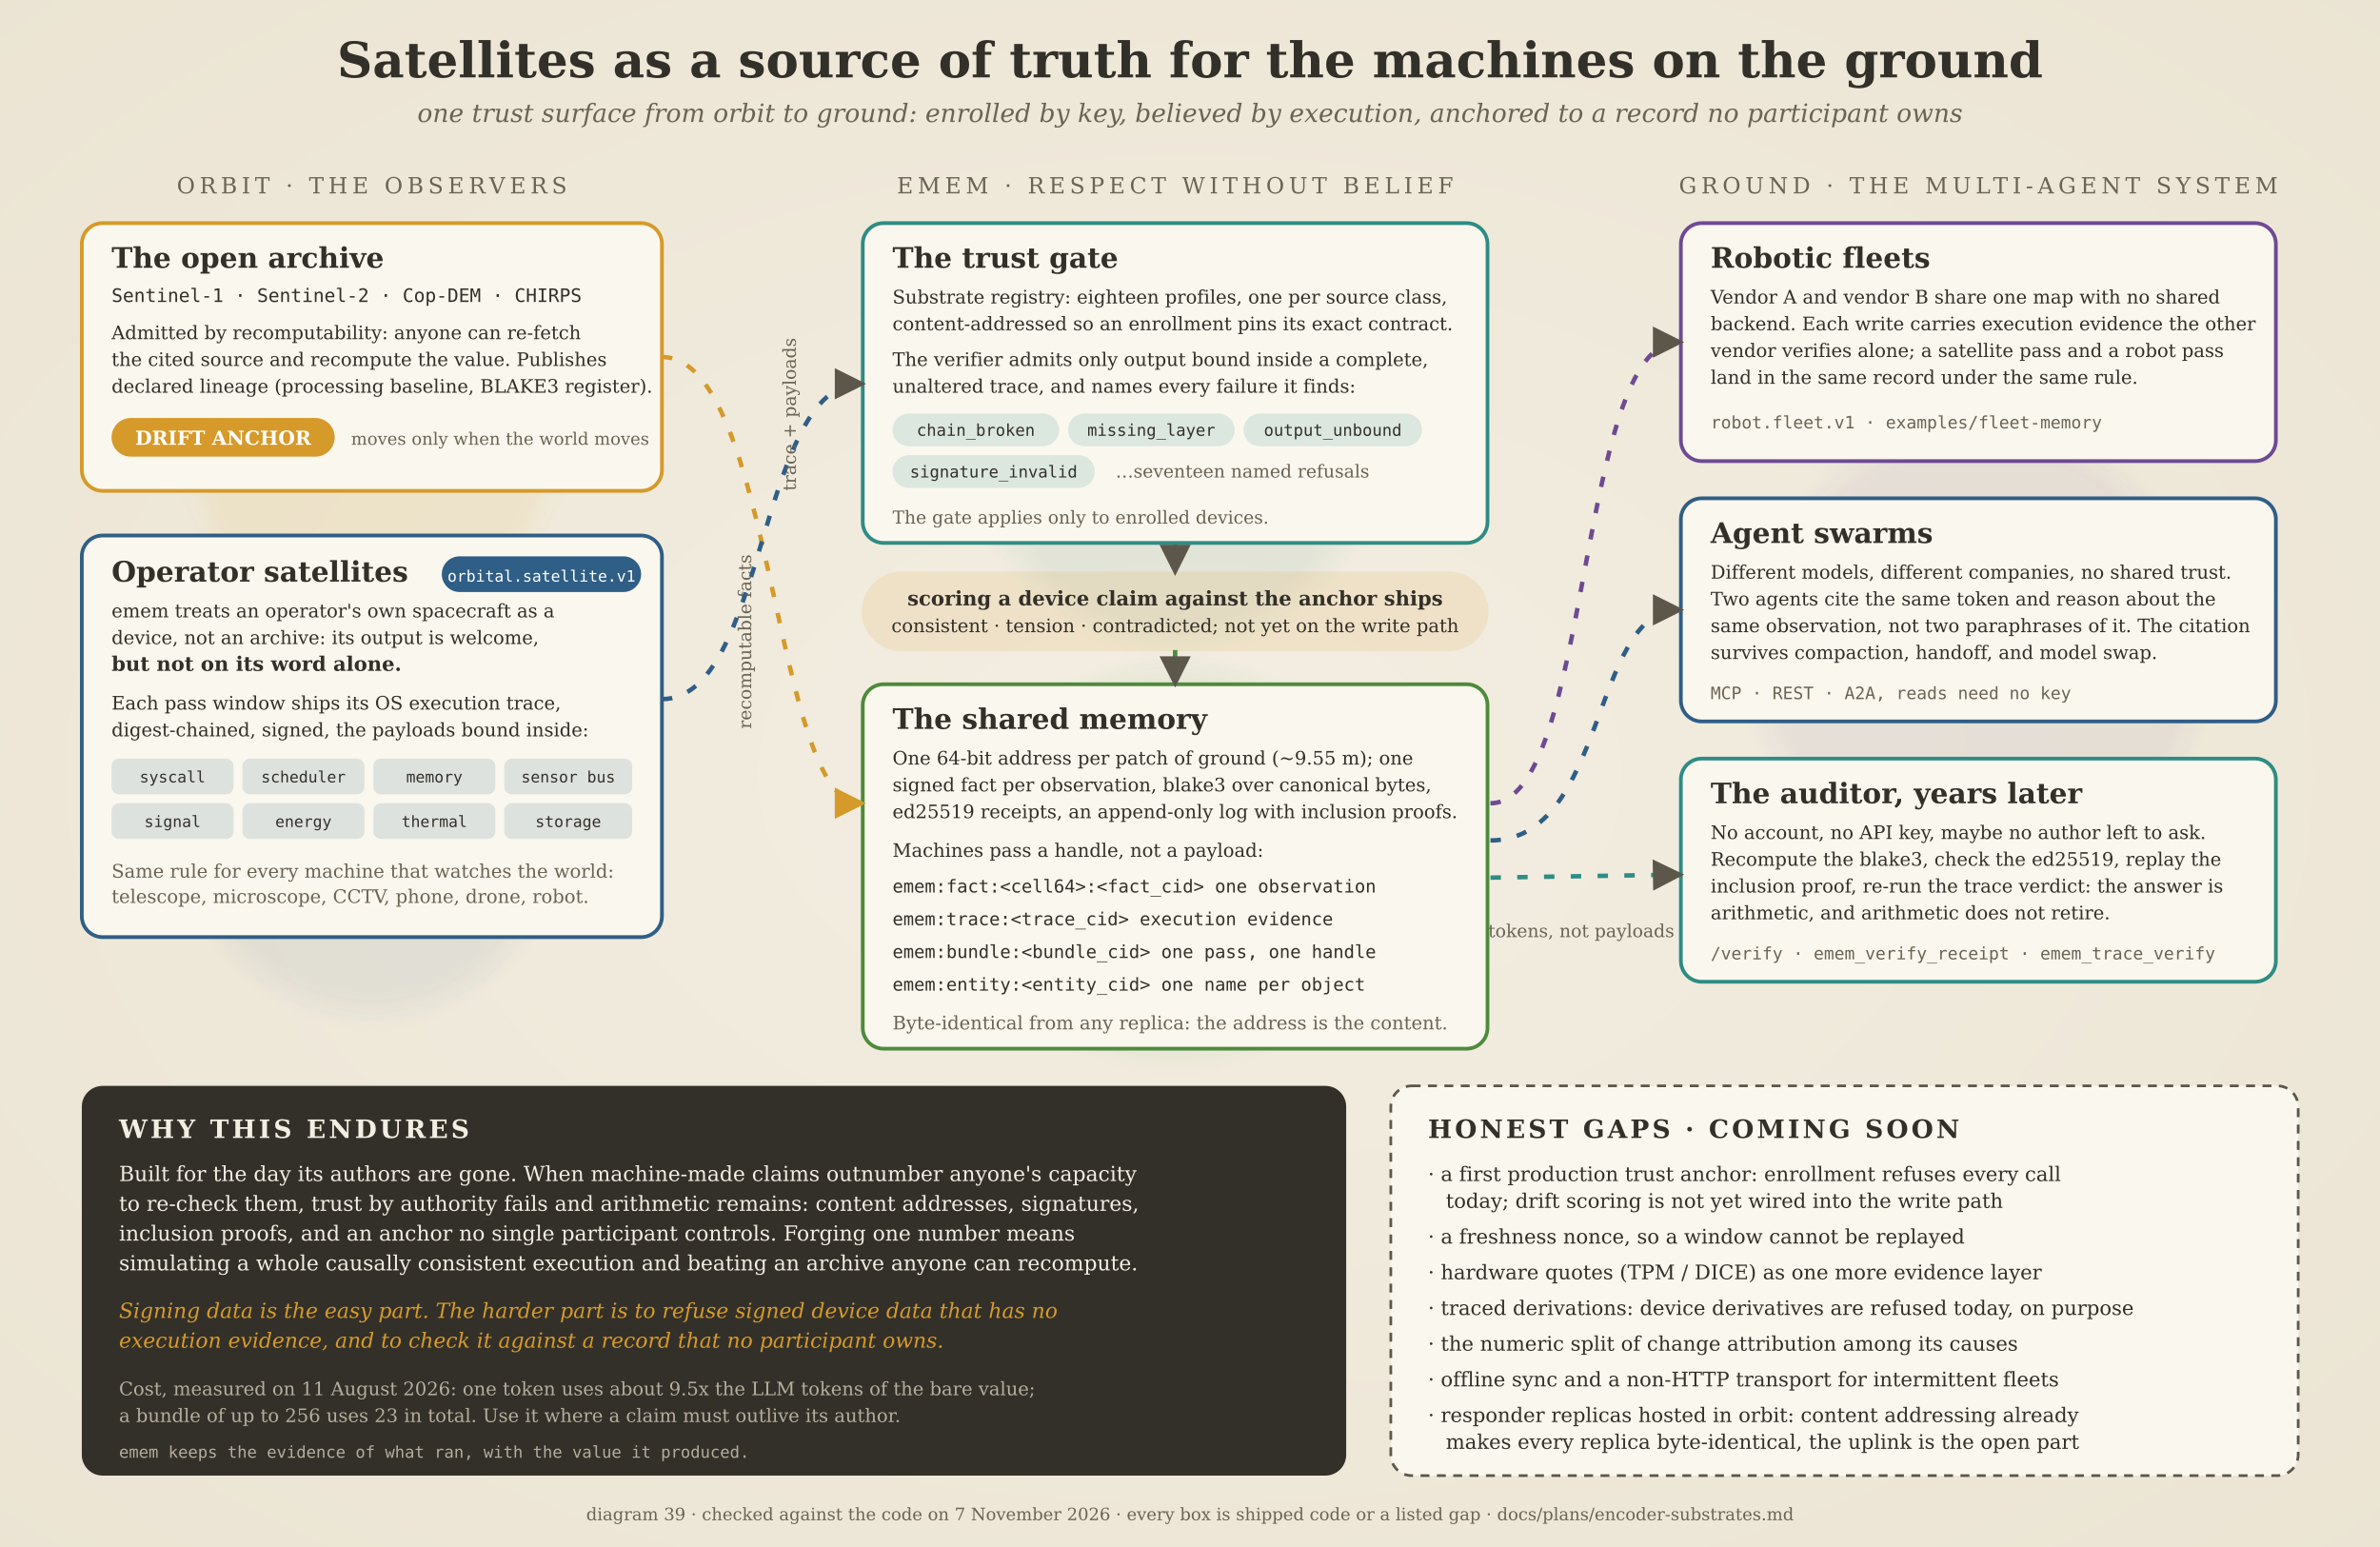
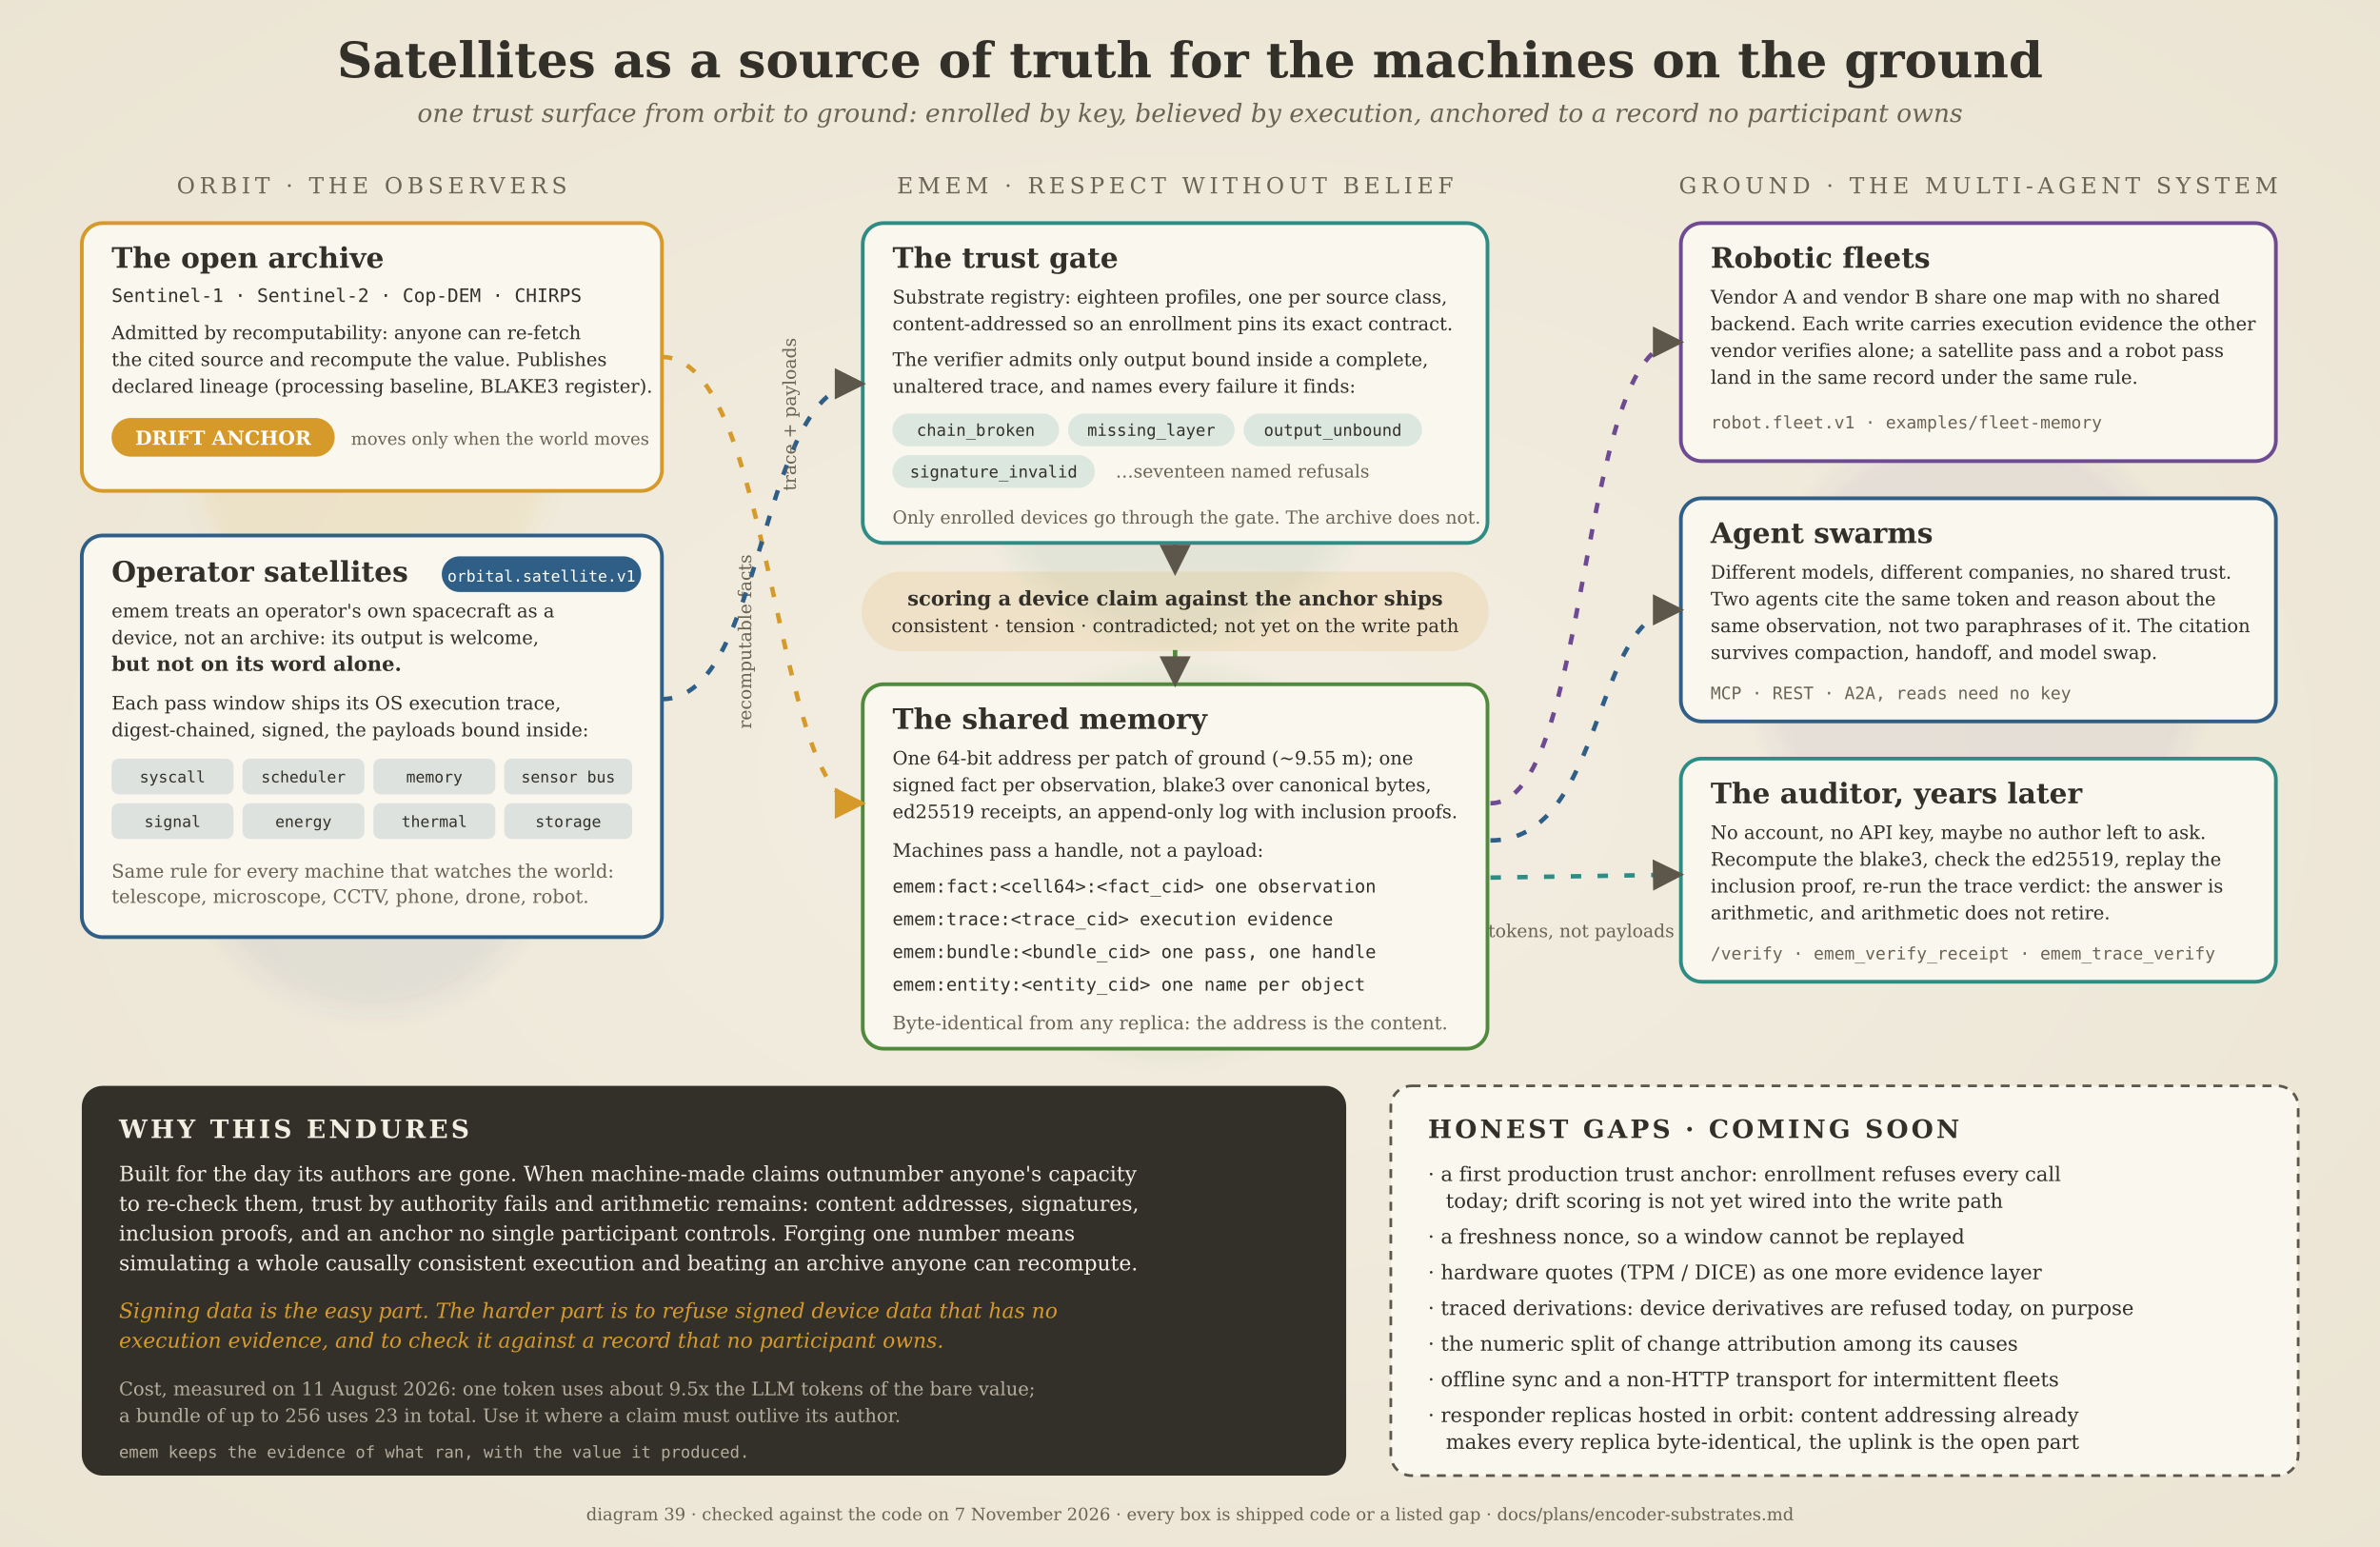
<svg xmlns="http://www.w3.org/2000/svg" viewBox="0 0 1600 1040" width="1600" height="1040" role="img" lang="en" aria-labelledby="title">
  <defs>
    <radialGradient id="paper" cx="50%" cy="50%" r="72%">
      <stop offset="0%" stop-color="#f3eee2" />
      <stop offset="100%" stop-color="#ebe4d3" />
    </radialGradient>
    <filter id="blur" x="-30%" y="-30%" width="160%" height="160%">
      <feGaussianBlur stdDeviation="7" />
    </filter>
    <marker id="arr" viewBox="0 0 10 10" refX="8" refY="5" markerWidth="7" markerHeight="7" orient="auto-start-reverse">
      <path d="M0,0 L10,5 L0,10 z" fill="#5c564b" />
    </marker>
    <marker id="arrAmber" viewBox="0 0 10 10" refX="8" refY="5" markerWidth="7" markerHeight="7" orient="auto-start-reverse">
      <path d="M0,0 L10,5 L0,10 z" fill="#d59a2a" />
    </marker>
    <style>
.flowline{stroke-dasharray:7 11;animation:emflow 1.25s linear infinite}
@keyframes emflow{to{stroke-dashoffset:-18}}
.pulse{animation:empulse 3.4s ease-in-out infinite}
@keyframes empulse{0%,100%{opacity:.35}50%{opacity:1}}
@media(prefers-reduced-motion:reduce){.flowline{animation:none}.pulse{animation:none}}
.h{font-family:Georgia,'DejaVu Serif',serif;fill:#33302a}
.m{font-family:'DejaVu Sans Mono','JetBrains Mono',ui-monospace,monospace;fill:#33302a}
.dim{fill:#6b6455}
</style>
  </defs>
  <rect width="1600" height="1040" fill="url(#paper)" />
  <g filter="url(#blur)">
    <circle cx="250" cy="300" r="120" fill="#d59a2a" opacity="0.08" />
    <circle cx="250" cy="560" r="120" fill="#2f5e86" opacity="0.08" />
    <circle cx="790" cy="300" r="130" fill="#2e8c84" opacity="0.08" />
    <circle cx="790" cy="580" r="130" fill="#4f8a3d" opacity="0.08" />
    <circle cx="1330" cy="440" r="150" fill="#6e4a93" opacity="0.07" />
  </g>
  <text x="800" y="52" text-anchor="middle" class="h" font-size="33" font-weight="bold">Satellites as a source of truth for the machines on the ground</text>
  <text x="800" y="82" text-anchor="middle" class="h dim" font-size="17" font-style="italic">one trust surface from orbit to ground: enrolled by key, believed by execution, anchored to a record no participant owns</text>
  <text x="250" y="130" text-anchor="middle" class="h dim" font-size="15" letter-spacing="3">ORBIT · THE OBSERVERS</text>
  <rect x="55" y="150" width="390" height="180" rx="14" fill="#faf7ee" stroke="#d59a2a" stroke-width="2.5" />
  <text x="75" y="180" class="h" font-size="19" font-weight="bold">The open archive</text>
  <text x="75" y="203" class="m" font-size="12.5">Sentinel-1 · Sentinel-2 · Cop-DEM · CHIRPS</text>
  <text x="75" y="228" class="h" font-size="12.5">Admitted by recomputability: anyone can re-fetch</text>
  <text x="75" y="246" class="h" font-size="12.5">the cited source and recompute the value. Publishes</text>
  <text x="75" y="264" class="h" font-size="12.5">declared lineage (processing baseline, BLAKE3 register).</text>
  <rect x="75" y="281" width="150" height="26" rx="13" fill="#d59a2a" />
  <text x="150" y="299" text-anchor="middle" class="h" font-size="13" font-weight="bold" style="fill:#fff">DRIFT ANCHOR</text>
  <text x="236" y="299" class="h dim" font-size="11.5">moves only when the world moves</text>
  <rect x="55" y="360" width="390" height="270" rx="14" fill="#faf7ee" stroke="#2f5e86" stroke-width="2.5" />
  <text x="75" y="391" class="h" font-size="19" font-weight="bold">Operator satellites</text>
  <rect x="297" y="374" width="134" height="24" rx="12" fill="#2f5e86" />
  <text x="364" y="391" text-anchor="middle" class="m" font-size="10.5" style="fill:#fff">orbital.satellite.v1</text>
  <text x="75" y="415" class="h" font-size="12.5">emem treats an operator's own spacecraft as a</text>
  <text x="75" y="433" class="h" font-size="12.5">device, not an archive: its output is welcome,</text>
  <text x="75" y="451" class="h" font-size="13.5" font-weight="bold">but not on its word alone.</text>
  <text x="75" y="477" class="h" font-size="12.5">Each pass window ships its OS execution trace,</text>
  <text x="75" y="495" class="h" font-size="12.5">digest-chained, signed, the payloads bound inside:</text>
  <g class="m" font-size="10.5">
    <rect x="75" y="510" width="82" height="24" rx="5" fill="#2f5e86" opacity="0.14" />
    <text x="116" y="526" text-anchor="middle">syscall</text>
    <rect x="163" y="510" width="82" height="24" rx="5" fill="#2f5e86" opacity="0.14" />
    <text x="204" y="526" text-anchor="middle">scheduler</text>
    <rect x="251" y="510" width="82" height="24" rx="5" fill="#2f5e86" opacity="0.14" />
    <text x="292" y="526" text-anchor="middle">memory</text>
    <rect x="339" y="510" width="86" height="24" rx="5" fill="#2f5e86" opacity="0.14" />
    <text x="382" y="526" text-anchor="middle">sensor bus</text>
    <rect x="75" y="540" width="82" height="24" rx="5" fill="#2f5e86" opacity="0.14" />
    <text x="116" y="556" text-anchor="middle">signal</text>
    <rect x="163" y="540" width="82" height="24" rx="5" fill="#2f5e86" opacity="0.14" />
    <text x="204" y="556" text-anchor="middle">energy</text>
    <rect x="251" y="540" width="82" height="24" rx="5" fill="#2f5e86" opacity="0.14" />
    <text x="292" y="556" text-anchor="middle">thermal</text>
    <rect x="339" y="540" width="86" height="24" rx="5" fill="#2f5e86" opacity="0.14" />
    <text x="382" y="556" text-anchor="middle">storage</text>
  </g>
  <text x="75" y="590" class="h dim" font-size="12.5">Same rule for every machine that watches the world:</text>
  <text x="75" y="607" class="h dim" font-size="12.5">telescope, microscope, CCTV, phone, drone, robot.</text>
  <text x="790" y="130" text-anchor="middle" class="h dim" font-size="15" letter-spacing="3">EMEM · RESPECT WITHOUT BELIEF</text>
  <rect x="580" y="150" width="420" height="215" rx="14" fill="#faf7ee" stroke="#2e8c84" stroke-width="2.5" />
  <text x="600" y="180" class="h" font-size="19" font-weight="bold">The trust gate</text>
  <text x="600" y="204" class="h" font-size="12.5">Substrate registry: eighteen profiles, one per source class,</text>
  <text x="600" y="222" class="h" font-size="12.5">content-addressed so an enrollment pins its exact contract.</text>
  <text x="600" y="246" class="h" font-size="12.5">The verifier admits only output bound inside a complete,</text>
  <text x="600" y="264" class="h" font-size="12.5">unaltered trace, and names every failure it finds:</text>
  <g class="m" font-size="11">
    <rect x="600" y="278" width="112" height="22" rx="11" fill="#2e8c84" opacity="0.15" />
    <text x="656" y="293" text-anchor="middle">chain_broken</text>
    <rect x="718" y="278" width="112" height="22" rx="11" fill="#2e8c84" opacity="0.15" />
    <text x="774" y="293" text-anchor="middle">missing_layer</text>
    <rect x="836" y="278" width="120" height="22" rx="11" fill="#2e8c84" opacity="0.15" />
    <text x="896" y="293" text-anchor="middle">output_unbound</text>
    <rect x="600" y="306" width="136" height="22" rx="11" fill="#2e8c84" opacity="0.15" />
    <text x="668" y="321" text-anchor="middle">signature_invalid</text>
    <text x="750" y="321" class="h dim" font-size="12">…seventeen named refusals</text>
  </g>
-   <text x="600" y="352" class="h dim" font-size="12">The gate applies only to enrolled devices.</text>
+   <text x="600" y="352" class="h dim" font-size="12">Only enrolled devices go through the gate. The archive does not.</text>
  <rect x="580" y="385" width="420" height="52" rx="26" fill="#d59a2a" opacity="0.13" stroke="#d59a2a" stroke-width="1.5" />
  <text x="790" y="407" text-anchor="middle" class="h" font-size="13.5" font-weight="bold">scoring a device claim against the anchor ships</text>
  <text x="790" y="425" text-anchor="middle" class="h" font-size="12.5">consistent · tension · contradicted; not yet on the write path</text>
  <rect x="580" y="460" width="420" height="245" rx="14" fill="#faf7ee" stroke="#4f8a3d" stroke-width="2.5" />
  <text x="600" y="490" class="h" font-size="19" font-weight="bold">The shared memory</text>
  <text x="600" y="514" class="h" font-size="12.5">One 64-bit address per patch of ground (~9.55 m); one</text>
  <text x="600" y="532" class="h" font-size="12.5">signed fact per observation, blake3 over canonical bytes,</text>
  <text x="600" y="550" class="h" font-size="12.5">ed25519 receipts, an append-only log with inclusion proofs.</text>
  <text x="600" y="576" class="h" font-size="12.5">Machines pass a handle, not a payload:</text>
  <g class="m" font-size="12">
    <text x="600" y="600">emem:fact:&lt;cell64&gt;:&lt;fact_cid&gt;  one observation</text>
    <text x="600" y="622">emem:trace:&lt;trace_cid&gt;       execution evidence</text>
    <text x="600" y="644">emem:bundle:&lt;bundle_cid&gt;     one pass, one handle</text>
    <text x="600" y="666">emem:entity:&lt;entity_cid&gt;     one name per object</text>
  </g>
  <text x="600" y="692" class="h dim" font-size="12.5">Byte-identical from any replica: the address is the content.</text>
  <text x="1330" y="130" text-anchor="middle" class="h dim" font-size="15" letter-spacing="3">GROUND · THE MULTI-AGENT SYSTEM</text>
  <rect x="1130" y="150" width="400" height="160" rx="14" fill="#faf7ee" stroke="#6e4a93" stroke-width="2.5" />
  <text x="1150" y="180" class="h" font-size="19" font-weight="bold">Robotic fleets</text>
  <text x="1150" y="204" class="h" font-size="12.5">Vendor A and vendor B share one map with no shared</text>
  <text x="1150" y="222" class="h" font-size="12.5">backend. Each write carries execution evidence the other</text>
  <text x="1150" y="240" class="h" font-size="12.5">vendor verifies alone; a satellite pass and a robot pass</text>
  <text x="1150" y="258" class="h" font-size="12.5">land in the same record under the same rule.</text>
  <text x="1150" y="288" class="m dim" font-size="11.5">robot.fleet.v1 · examples/fleet-memory</text>
  <rect x="1130" y="335" width="400" height="150" rx="14" fill="#faf7ee" stroke="#2f5e86" stroke-width="2.5" />
  <text x="1150" y="365" class="h" font-size="19" font-weight="bold">Agent swarms</text>
  <text x="1150" y="389" class="h" font-size="12.5">Different models, different companies, no shared trust.</text>
  <text x="1150" y="407" class="h" font-size="12.5">Two agents cite the same token and reason about the</text>
  <text x="1150" y="425" class="h" font-size="12.5">same observation, not two paraphrases of it. The citation</text>
  <text x="1150" y="443" class="h" font-size="12.5">survives compaction, handoff, and model swap.</text>
  <text x="1150" y="470" class="m dim" font-size="11.5">MCP · REST · A2A, reads need no key</text>
  <rect x="1130" y="510" width="400" height="150" rx="14" fill="#faf7ee" stroke="#2e8c84" stroke-width="2.5" />
  <text x="1150" y="540" class="h" font-size="19" font-weight="bold">The auditor, years later</text>
  <text x="1150" y="564" class="h" font-size="12.5">No account, no API key, maybe no author left to ask.</text>
  <text x="1150" y="582" class="h" font-size="12.5">Recompute the blake3, check the ed25519, replay the</text>
  <text x="1150" y="600" class="h" font-size="12.5">inclusion proof, re-run the trace verdict: the answer is</text>
  <text x="1150" y="618" class="h" font-size="12.5">arithmetic, and arithmetic does not retire.</text>
  <text x="1150" y="645" class="m dim" font-size="11.5">/verify · emem_verify_receipt · emem_trace_verify</text>
  <path class="flowline" d="M445,240 C520,240 520,540 578,540" fill="none" stroke="#d59a2a" stroke-width="3" marker-end="url(#arrAmber)" />
  <text x="505" y="490" class="h dim" font-size="12" transform="rotate(-90 505 490)">recomputable facts</text>
  <path class="flowline" d="M445,470 C515,470 510,258 578,258" fill="none" stroke="#2f5e86" stroke-width="3" marker-end="url(#arr)" />
  <text x="535" y="330" class="h dim" font-size="12" transform="rotate(-90 535 330)">trace + payloads</text>
  <path class="flowline" d="M790,365 L790,383" fill="none" stroke="#2e8c84" stroke-width="3" marker-end="url(#arr)" />
  <path class="flowline" d="M790,437 L790,458" fill="none" stroke="#4f8a3d" stroke-width="3" marker-end="url(#arr)" />
  <path class="flowline" d="M1002,540 C1070,540 1060,230 1128,230" fill="none" stroke="#6e4a93" stroke-width="3" marker-end="url(#arr)" />
  <path class="flowline" d="M1002,565 C1080,565 1070,410 1128,410" fill="none" stroke="#2f5e86" stroke-width="3" marker-end="url(#arr)" />
  <path class="flowline" d="M1002,590 L1128,588" fill="none" stroke="#2e8c84" stroke-width="3" marker-end="url(#arr)" />
  <text x="1063" y="630" text-anchor="middle" class="h dim" font-size="12">tokens, not payloads</text>
  <rect x="55" y="730" width="850" height="262" rx="14" fill="#33302a" />
  <text x="80" y="765" class="h" font-size="17" font-weight="bold" style="fill:#f3eee2" letter-spacing="2">WHY THIS ENDURES</text>
  <text x="80" y="794" class="h" font-size="14" style="fill:#f3eee2">Built for the day its authors are gone. When machine-made claims outnumber anyone's capacity</text>
  <text x="80" y="814" class="h" font-size="14" style="fill:#f3eee2">to re-check them, trust by authority fails and arithmetic remains: content addresses, signatures,</text>
  <text x="80" y="834" class="h" font-size="14" style="fill:#f3eee2">inclusion proofs, and an anchor no single participant controls. Forging one number means</text>
  <text x="80" y="854" class="h" font-size="14" style="fill:#f3eee2">simulating a whole causally consistent execution and beating an archive anyone can recompute.</text>
  <text x="80" y="886" class="h" font-size="14" font-style="italic" style="fill:#d59a2a">Signing data is the easy part. The harder part is to refuse signed device data that has no</text>
  <text x="80" y="906" class="h" font-size="14" font-style="italic" style="fill:#d59a2a">execution evidence, and to check it against a record that no participant owns.</text>
  <text x="80" y="938" class="h" font-size="12.5" style="fill:#b5ad9c">Cost, measured on 11 August 2026: one token uses about 9.5x the LLM tokens of the bare value;</text>
  <text x="80" y="956" class="h" font-size="12.5" style="fill:#b5ad9c">a bundle of up to 256 uses 23 in total. Use it where a claim must outlive its author.</text>
  <text x="80" y="980" class="m" font-size="11" style="fill:#b5ad9c">emem keeps the evidence of what ran, with the value it produced.</text>
  <rect x="935" y="730" width="610" height="262" rx="14" fill="#faf7ee" stroke="#5c564b" stroke-width="1.8" stroke-dasharray="6 5" />
  <text x="960" y="765" class="h" font-size="17" font-weight="bold" letter-spacing="2">HONEST GAPS · COMING SOON</text>
  <g class="h" font-size="13.5">
    <text x="960" y="794">· a first production trust anchor: enrollment refuses every call</text>
    <text x="972" y="812">today; drift scoring is not yet wired into the write path</text>
    <text x="960" y="836">· a freshness nonce, so a window cannot be replayed</text>
    <text x="960" y="860">· hardware quotes (TPM / DICE) as one more evidence layer</text>
    <text x="960" y="884">· traced derivations: device derivatives are refused today, on purpose</text>
    <text x="960" y="908">· the numeric split of change attribution among its causes</text>
    <text x="960" y="932">· offline sync and a non-HTTP transport for intermittent fleets</text>
    <text x="960" y="956">· responder replicas hosted in orbit: content addressing already</text>
    <text x="972" y="974">makes every replica byte-identical, the uplink is the open part</text>
  </g>
  <text x="800" y="1022" text-anchor="middle" class="h dim" font-size="11.5">diagram 39 · checked against the code on 7 November 2026 · every box is shipped code or a listed gap · docs/plans/encoder-substrates.md</text>
</svg>
